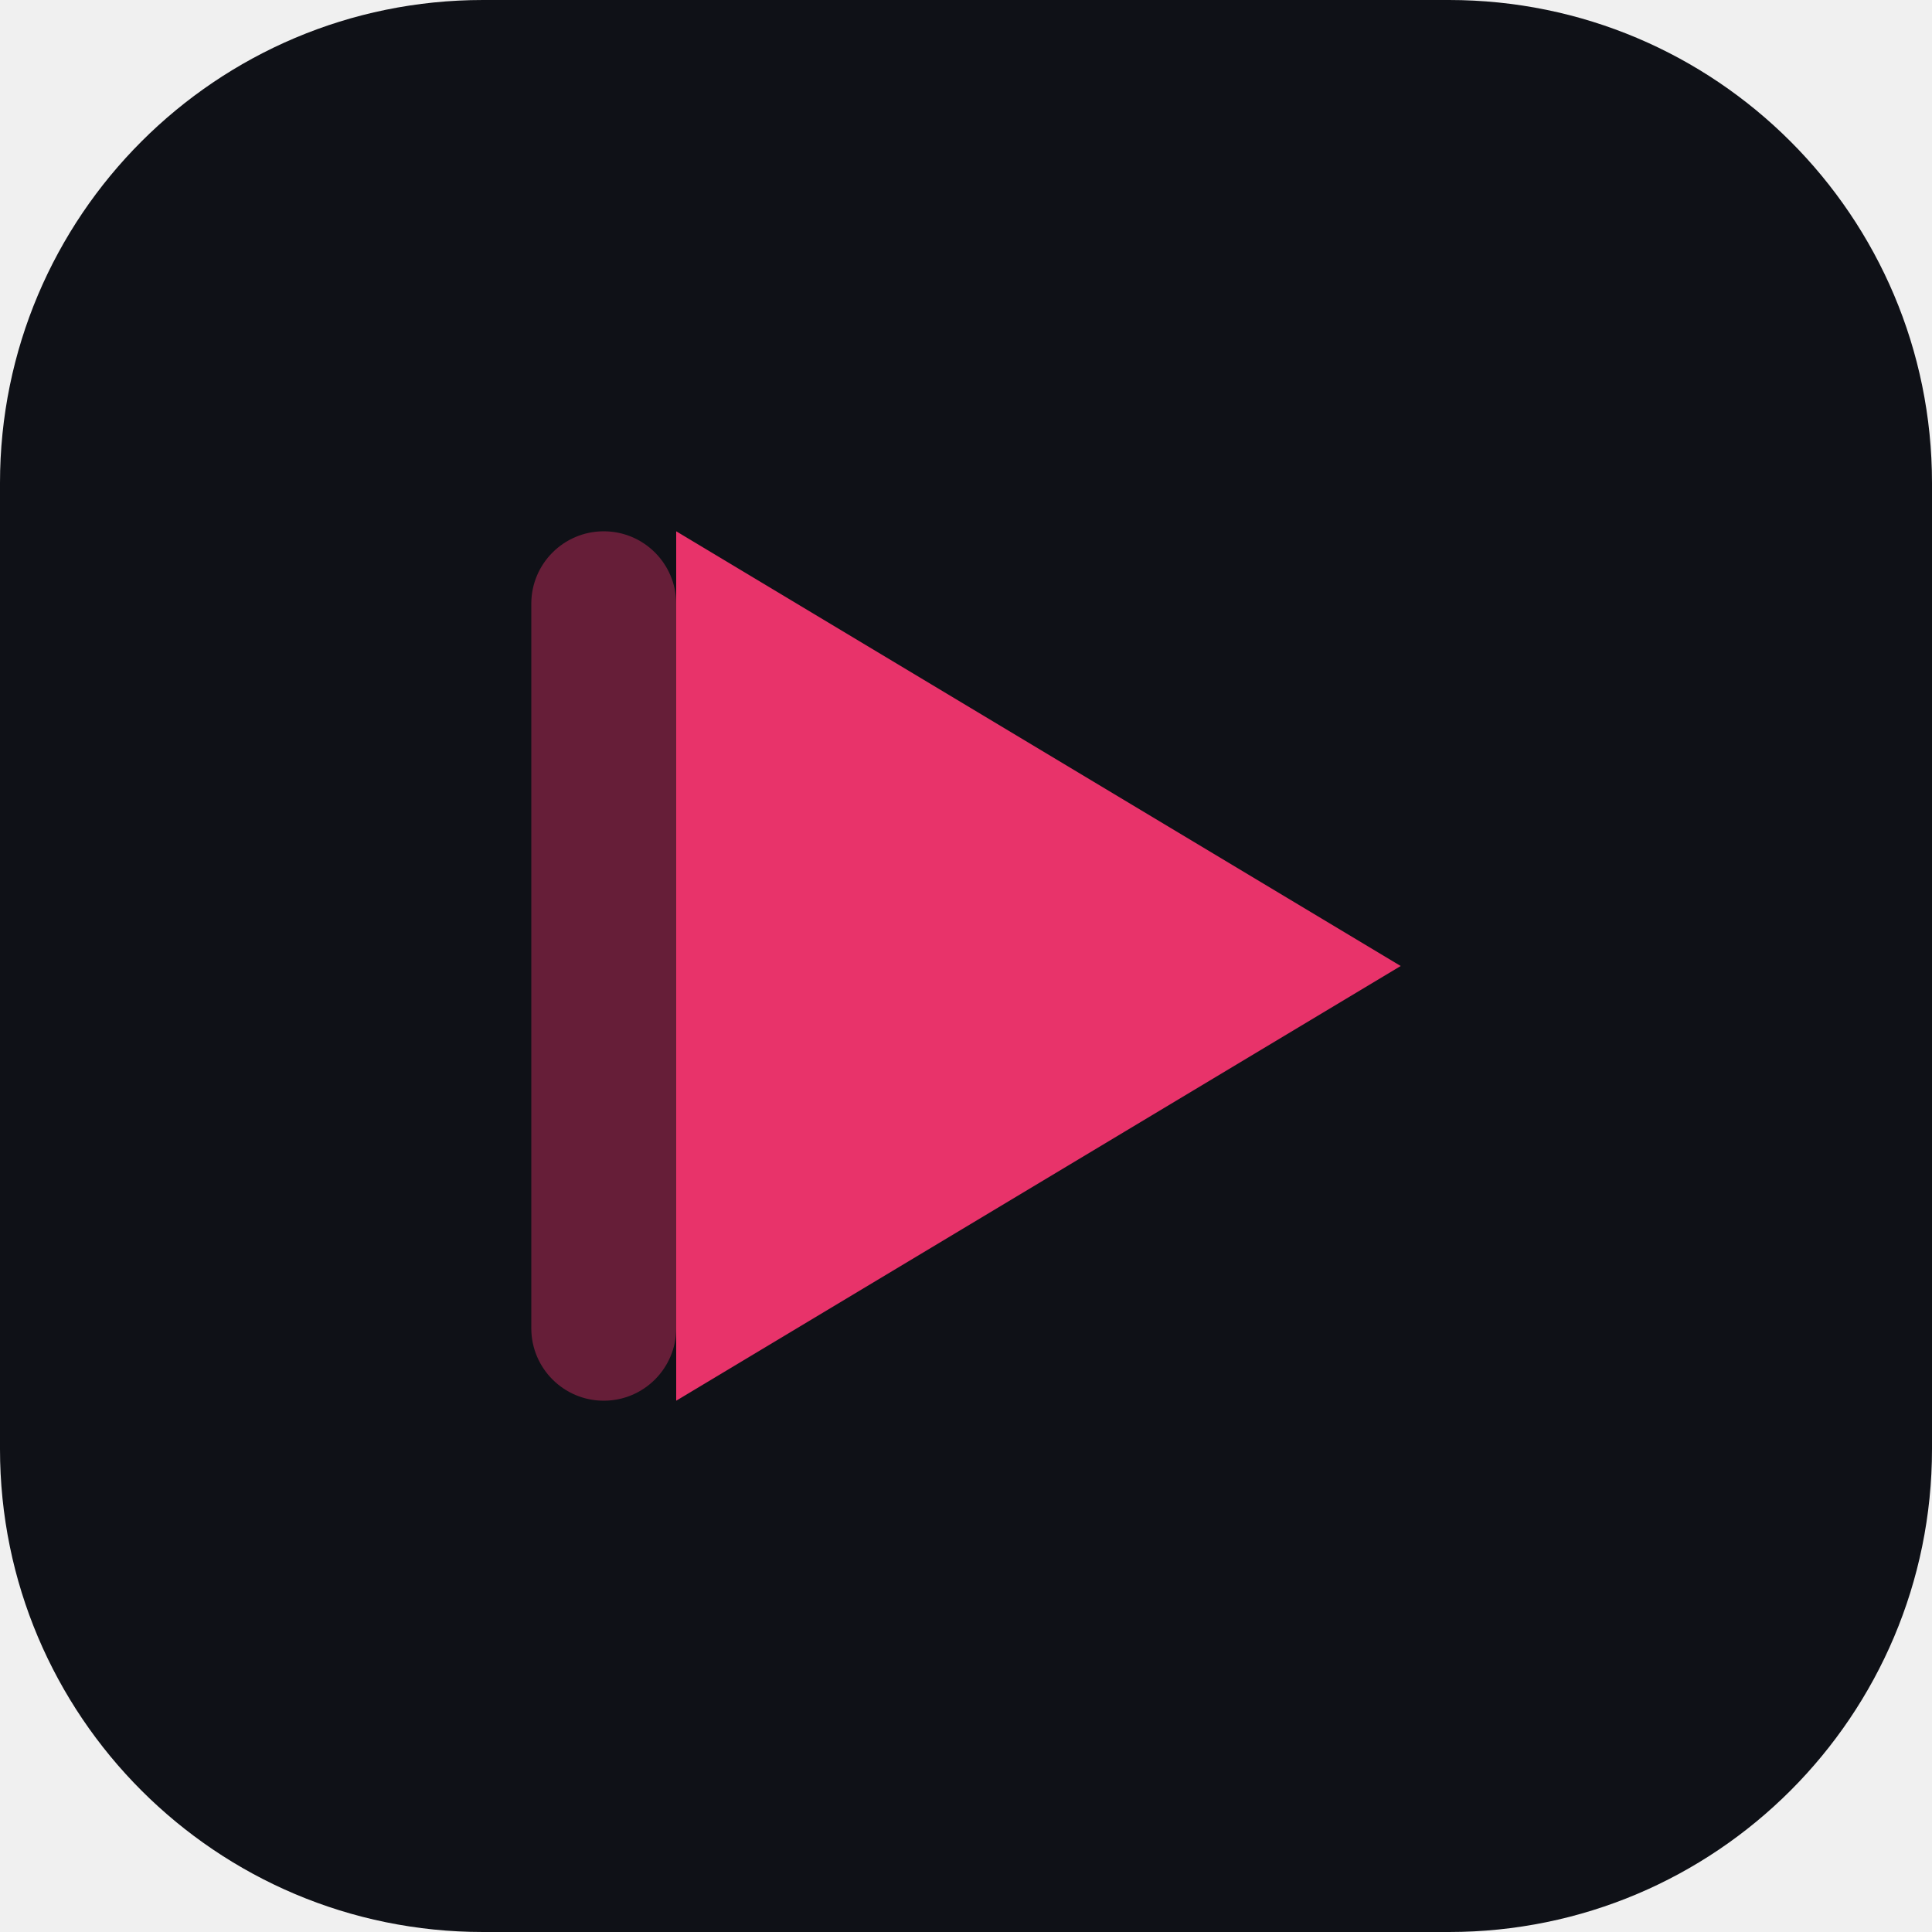
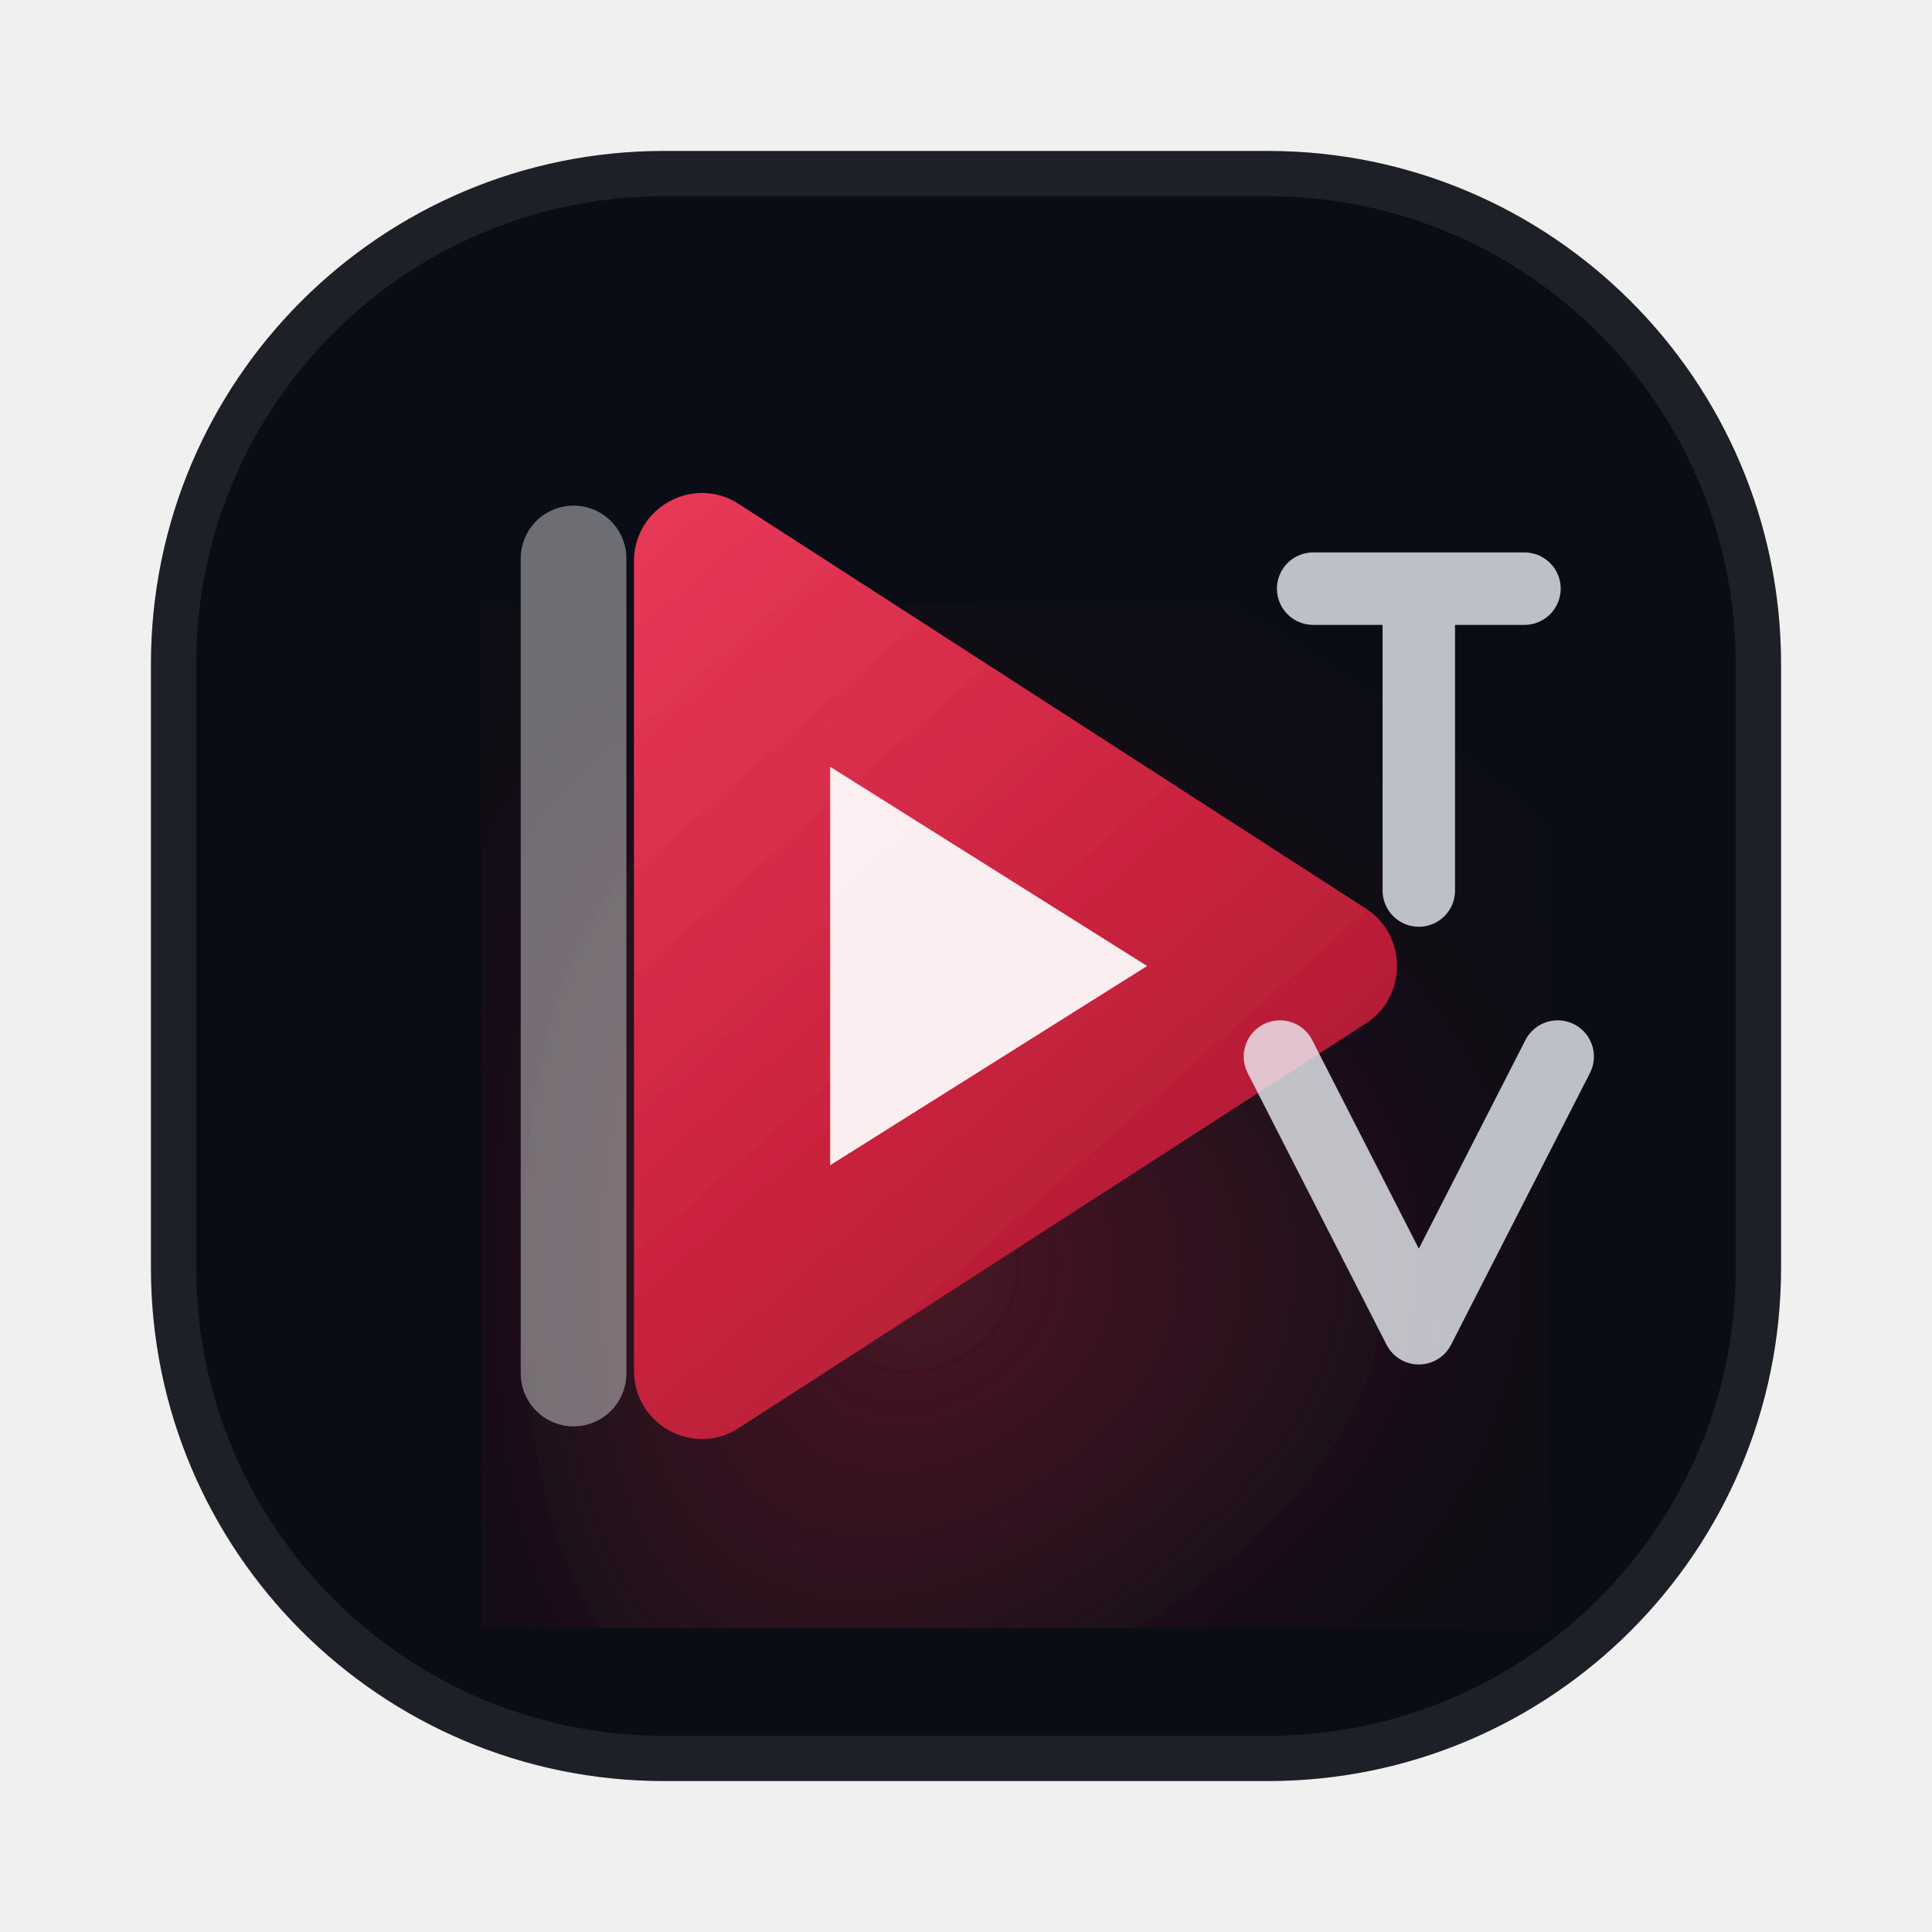
- <svg xmlns="http://www.w3.org/2000/svg" viewBox="0 0 40 40" fill="none">
-   <rect width="40" height="40" rx="10" fill="#0f1117" />
-   <path d="M14 11L29 20L14 29V11Z" fill="#e8336a" />
-   <rect x="11" y="11" width="3" height="18" rx="1.5" fill="#e8336a" opacity="0.4" />
+ <svg xmlns="http://www.w3.org/2000/svg" width="64" height="64" viewBox="0 0 64 64" fill="none">
+   <defs>
+     <linearGradient id="ruby" x1="10" y1="8" x2="54" y2="58" gradientUnits="userSpaceOnUse">
+       <stop stop-color="#ff4a6c" />
+       <stop offset="0.52" stop-color="#c8223d" />
+       <stop offset="1" stop-color="#7c1326" />
+     </linearGradient>
+     <filter id="glow" x="-20%" y="-20%" width="140%" height="140%" color-interpolation-filters="sRGB">
+       <feDropShadow dx="0" dy="10" stdDeviation="8" flood-color="#c8223d" flood-opacity="0.38" />
+     </filter>
+   </defs>
+   <rect x="5" y="5" width="54" height="54" rx="17" fill="#0b0d16" />
+   <rect x="5.75" y="5.75" width="52.5" height="52.5" rx="16.25" stroke="white" stroke-opacity="0.08" stroke-width="1.5" />
+   <path d="M21 18.6C21 16.8 22.98 15.72 24.48 16.7L45.25 30.1C46.62 30.98 46.62 33.02 45.25 33.9L24.48 47.3C22.98 48.28 21 47.2 21 45.4V18.6Z" fill="url(#ruby)" filter="url(#glow)" />
+   <path d="M19 18.5V45.5" stroke="white" stroke-opacity="0.4" stroke-width="3.5" stroke-linecap="round" />
+   <path d="M27.5 25.4V38.6L38 32L27.5 25.4Z" fill="white" fill-opacity="0.92" />
+   <path d="M43.5 19.5H50.5M47 19.5V29.5M42.4 35L47 44L51.6 35" stroke="#eef2f8" stroke-opacity="0.78" stroke-width="2.4" stroke-linecap="round" stroke-linejoin="round" />
</svg>
